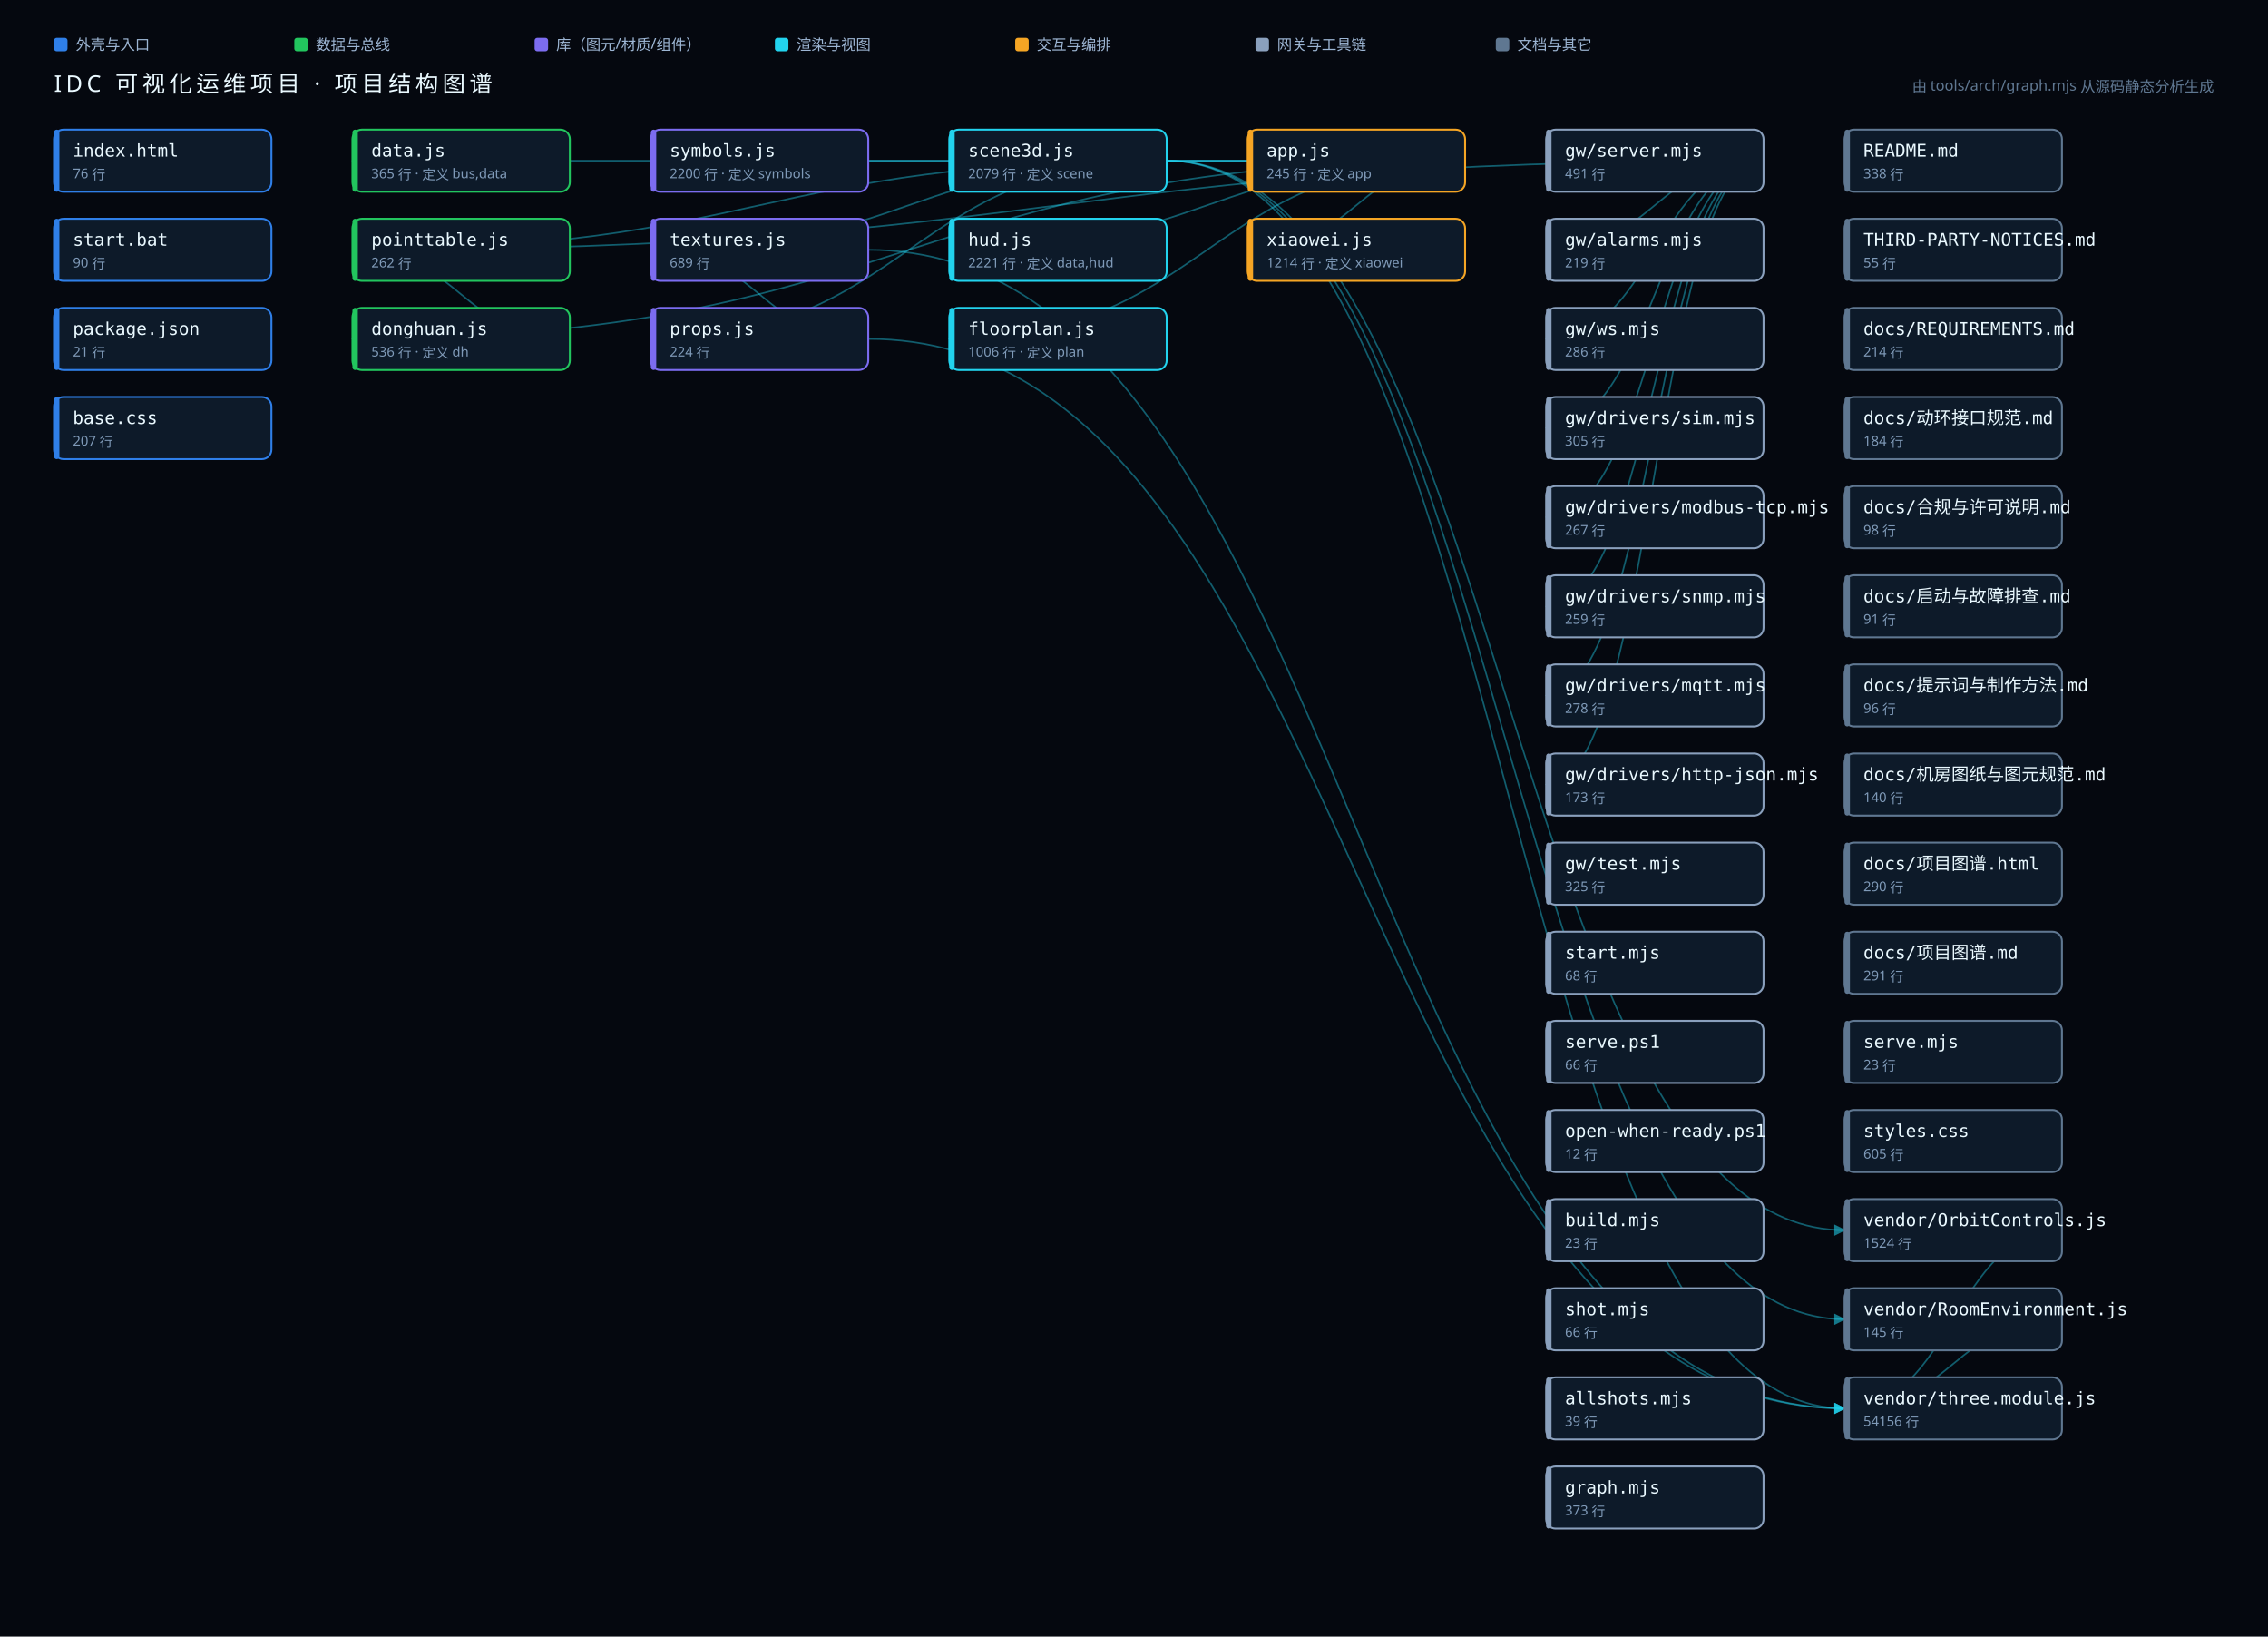
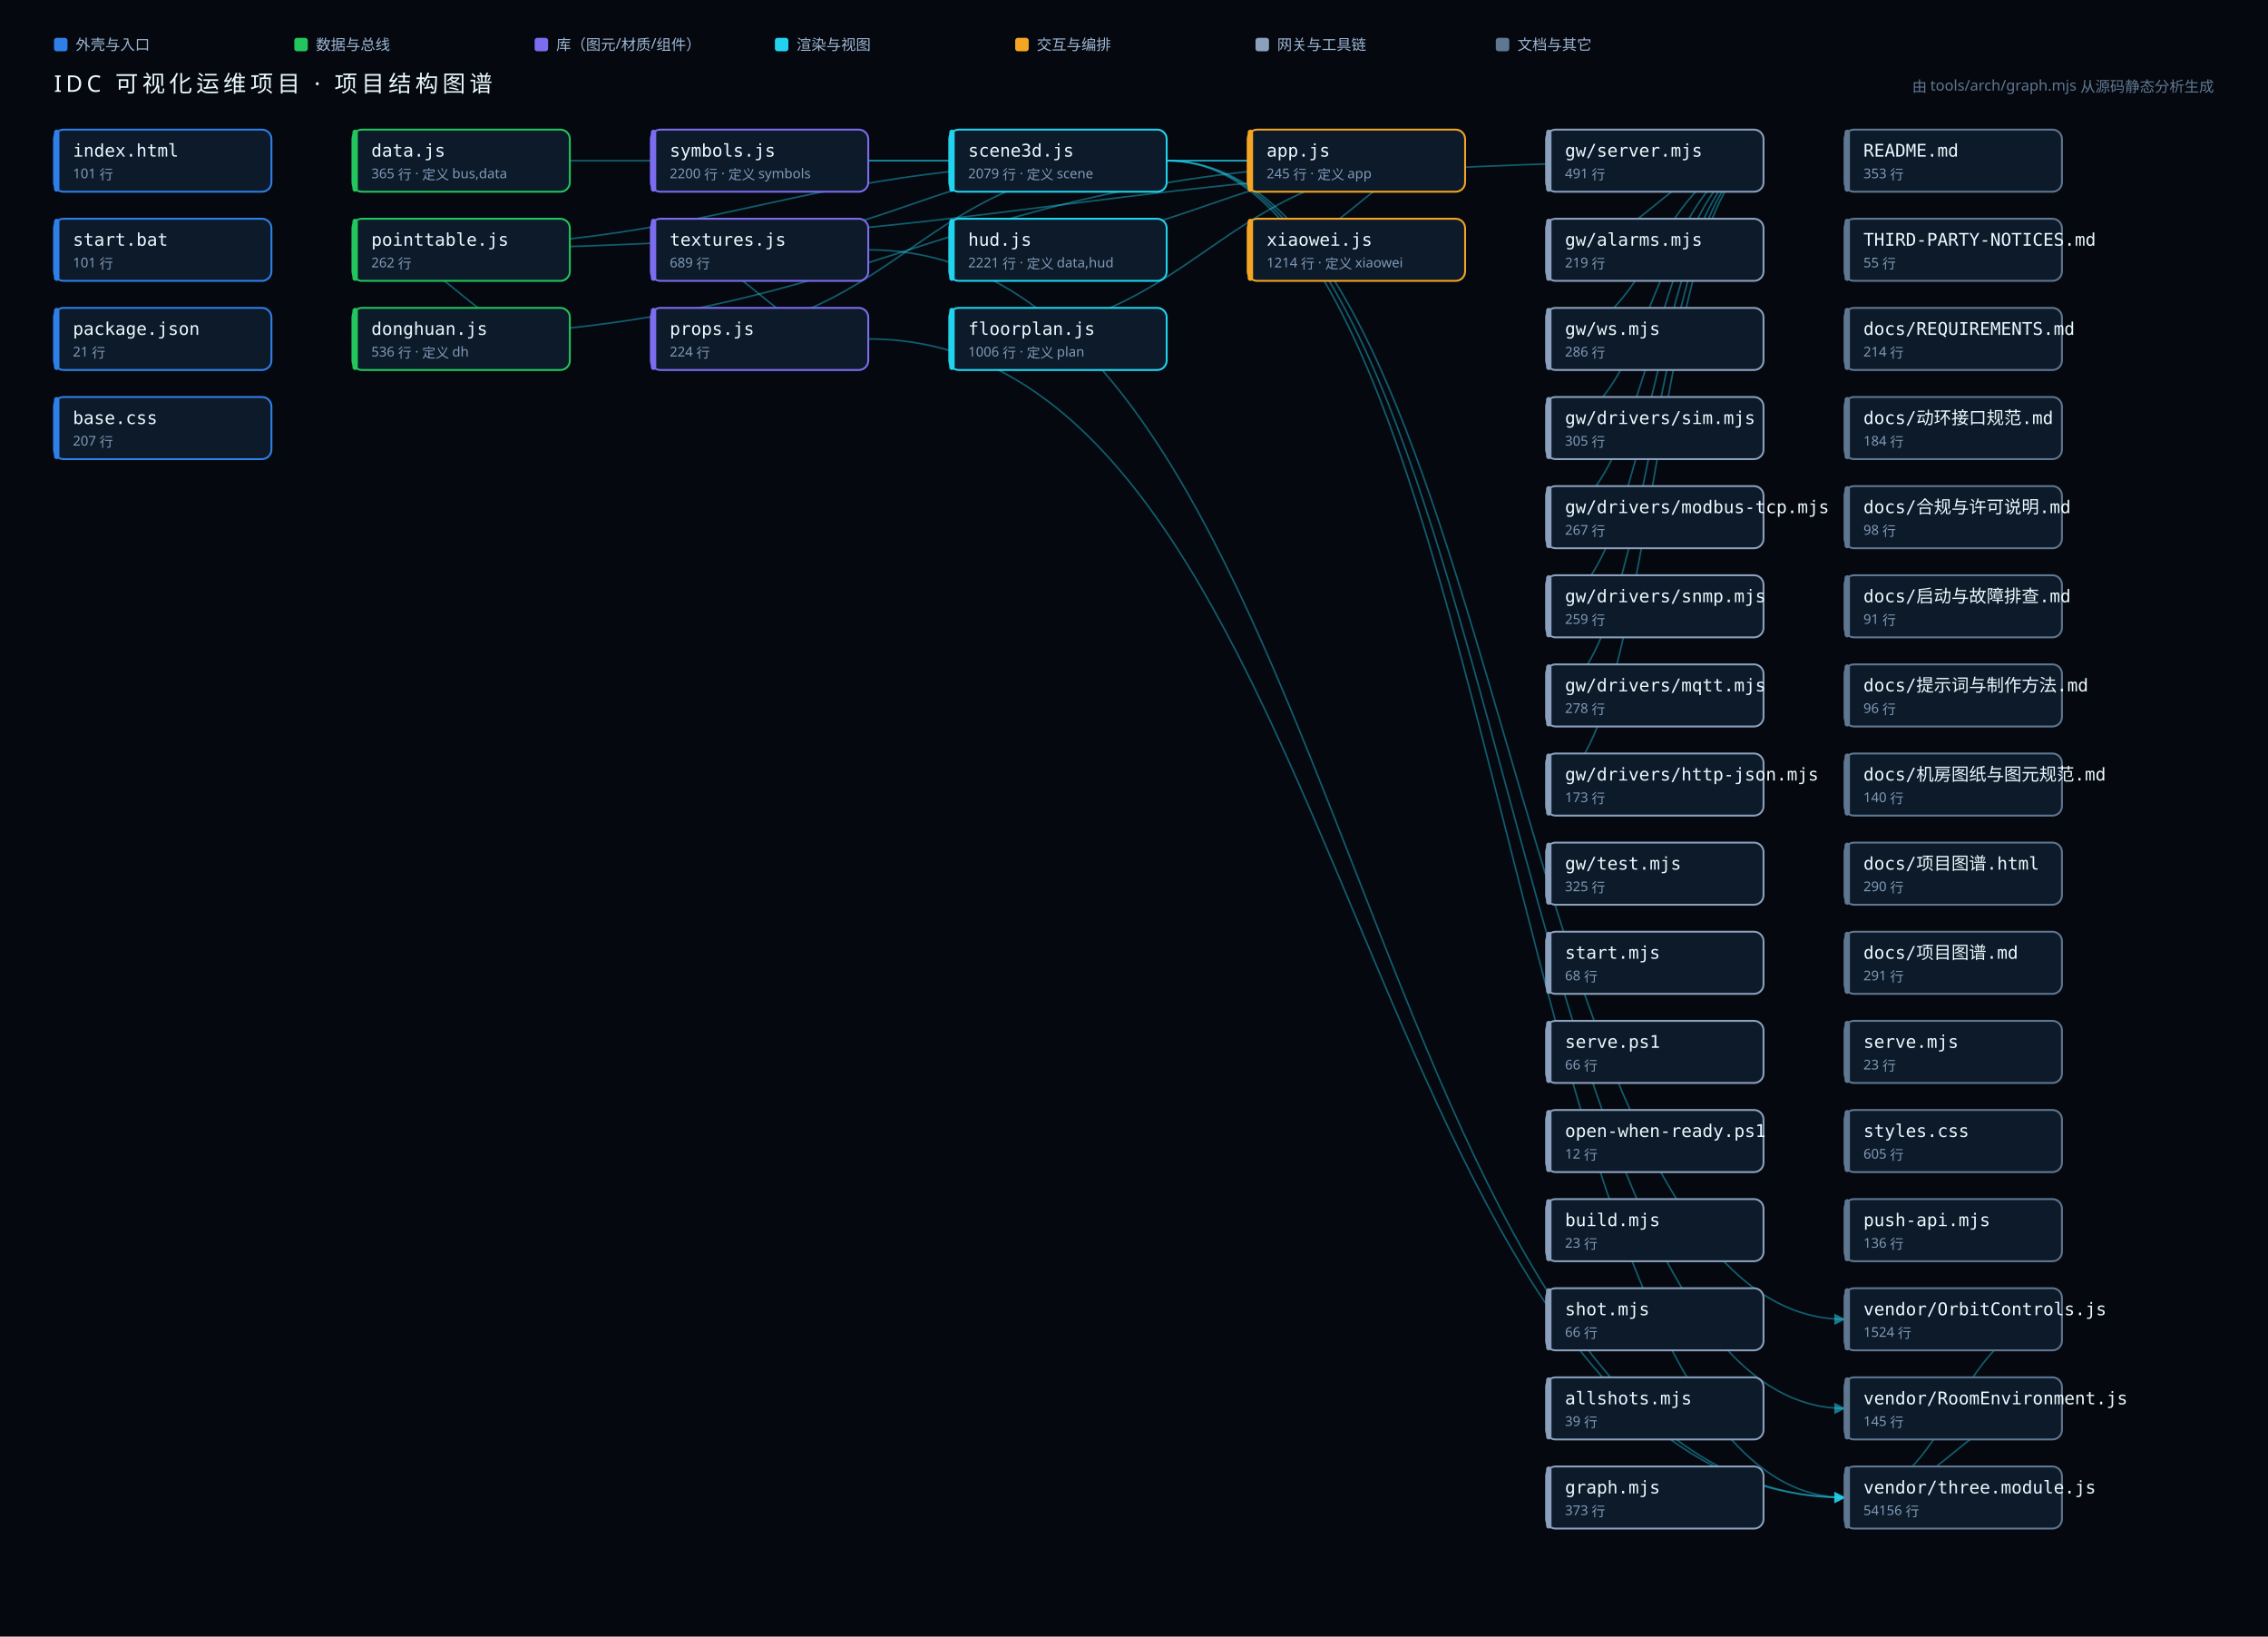
<svg xmlns="http://www.w3.org/2000/svg" width="1680" height="1212" viewBox="0 0 1680 1212" font-family="'Microsoft YaHei',sans-serif">
  <defs>
    <marker id="ar" viewBox="0 0 10 10" refX="9" refY="5" markerWidth="7" markerHeight="7" orient="auto-start-reverse">
      <path d="M0,0 L10,5 L0,10 z" fill="rgba(34,211,238,.55)" />
    </marker>
  </defs>
  <rect width="100%" height="100%" fill="#05080f" />
  <text x="40" y="68" fill="#eaf9ff" font-size="17" letter-spacing="3">IDC 可视化运维项目 · 项目结构图谱</text>
  <text x="1640" y="68" fill="#5f7791" font-size="11" text-anchor="end">由 tools/arch/graph.mjs 从源码静态分析生成</text>
  <g>
    <rect x="40" y="28" width="10" height="10" rx="2" fill="#2f7fe8" />
    <text x="56" y="37" fill="#9db6d4" font-size="11">外壳与入口</text>
  </g>
  <g>
    <rect x="218" y="28" width="10" height="10" rx="2" fill="#22c55e" />
    <text x="234" y="37" fill="#9db6d4" font-size="11">数据与总线</text>
  </g>
  <g>
    <rect x="396" y="28" width="10" height="10" rx="2" fill="#7c6cf0" />
    <text x="412" y="37" fill="#9db6d4" font-size="11">库（图元/材质/组件）</text>
  </g>
  <g>
    <rect x="574" y="28" width="10" height="10" rx="2" fill="#22d3ee" />
    <text x="590" y="37" fill="#9db6d4" font-size="11">渲染与视图</text>
  </g>
  <g>
    <rect x="752" y="28" width="10" height="10" rx="2" fill="#f5a524" />
    <text x="768" y="37" fill="#9db6d4" font-size="11">交互与编排</text>
  </g>
  <g>
    <rect x="930" y="28" width="10" height="10" rx="2" fill="#8aa0bd" />
    <text x="946" y="37" fill="#9db6d4" font-size="11">网关与工具链</text>
  </g>
  <g>
    <rect x="1108" y="28" width="10" height="10" rx="2" fill="#5f7791" />
    <text x="1124" y="37" fill="#9db6d4" font-size="11">文档与其它</text>
  </g>
  <g class="edges">
    <path class="edge import" data-from="src/app.js" data-to="src/data.js" d="M1085.263,119 C673.158,119 673.158,119 261.053,119" fill="none" stroke="rgba(34,211,238,.42)" stroke-width="1.2" marker-end="url(#ar)" />
    <path class="edge import" data-from="src/app.js" data-to="src/scene3d.js" d="M1085.263,119 C894.211,119 894.211,119 703.158,119" fill="none" stroke="rgba(34,211,238,.42)" stroke-width="1.2" marker-end="url(#ar)" />
    <path class="edge import" data-from="src/app.js" data-to="src/hud.js" d="M1085.263,119 C894.211,119 894.211,185 703.158,185" fill="none" stroke="rgba(34,211,238,.42)" stroke-width="1.2" marker-end="url(#ar)" />
    <path class="edge import" data-from="src/app.js" data-to="src/xiaowei.js" d="M1085.263,119 C1004.737,119 1004.737,185 924.211,185" fill="none" stroke="rgba(34,211,238,.42)" stroke-width="1.2" marker-end="url(#ar)" />
    <path class="edge import" data-from="src/app.js" data-to="src/donghuan.js" d="M1085.263,119 C673.158,119 673.158,251 261.053,251" fill="none" stroke="rgba(34,211,238,.42)" stroke-width="1.2" marker-end="url(#ar)" />
    <path class="edge import" data-from="src/app.js" data-to="src/symbols.js" d="M1085.263,119 C783.684,119 783.684,119 482.105,119" fill="none" stroke="rgba(34,211,238,.42)" stroke-width="1.2" marker-end="url(#ar)" />
    <path class="edge import" data-from="src/app.js" data-to="src/floorplan.js" d="M1085.263,119 C894.211,119 894.211,251 703.158,251" fill="none" stroke="rgba(34,211,238,.42)" stroke-width="1.2" marker-end="url(#ar)" />
    <path class="edge import" data-from="src/donghuan.js" data-to="src/pointtable.js" d="M422.105,251 C341.579,251 341.579,185 261.053,185" fill="none" stroke="rgba(34,211,238,.42)" stroke-width="1.2" marker-end="url(#ar)" />
-     <path class="edge import" data-from="src/props.js" data-to="vendor/three.module.js" d="M643.158,251 C1004.737,251 1004.737,1043 1366.316,1043" fill="none" stroke="rgba(34,211,238,.42)" stroke-width="1.2" marker-end="url(#ar)" />
+     <path class="edge import" data-from="src/props.js" data-to="vendor/three.module.js" d="M643.158,251 C1004.737,251 1004.737,1109 1366.316,1109" fill="none" stroke="rgba(34,211,238,.42)" stroke-width="1.2" marker-end="url(#ar)" />
    <path class="edge import" data-from="src/props.js" data-to="src/textures.js" d="M643.158,251 C562.632,251 562.632,185 482.105,185" fill="none" stroke="rgba(34,211,238,.42)" stroke-width="1.2" marker-end="url(#ar)" />
-     <path class="edge import" data-from="src/scene3d.js" data-to="vendor/three.module.js" d="M864.211,119 C1115.263,119 1115.263,1043 1366.316,1043" fill="none" stroke="rgba(34,211,238,.42)" stroke-width="1.2" marker-end="url(#ar)" />
-     <path class="edge import" data-from="src/scene3d.js" data-to="vendor/OrbitControls.js" d="M864.211,119 C1115.263,119 1115.263,911 1366.316,911" fill="none" stroke="rgba(34,211,238,.42)" stroke-width="1.2" marker-end="url(#ar)" />
-     <path class="edge import" data-from="src/scene3d.js" data-to="vendor/RoomEnvironment.js" d="M864.211,119 C1115.263,119 1115.263,977 1366.316,977" fill="none" stroke="rgba(34,211,238,.42)" stroke-width="1.2" marker-end="url(#ar)" />
+     <path class="edge import" data-from="src/scene3d.js" data-to="vendor/three.module.js" d="M864.211,119 C1115.263,119 1115.263,1109 1366.316,1109" fill="none" stroke="rgba(34,211,238,.42)" stroke-width="1.2" marker-end="url(#ar)" />
+     <path class="edge import" data-from="src/scene3d.js" data-to="vendor/OrbitControls.js" d="M864.211,119 C1115.263,119 1115.263,977 1366.316,977" fill="none" stroke="rgba(34,211,238,.42)" stroke-width="1.2" marker-end="url(#ar)" />
+     <path class="edge import" data-from="src/scene3d.js" data-to="vendor/RoomEnvironment.js" d="M864.211,119 C1115.263,119 1115.263,1043 1366.316,1043" fill="none" stroke="rgba(34,211,238,.42)" stroke-width="1.2" marker-end="url(#ar)" />
    <path class="edge import" data-from="src/scene3d.js" data-to="src/textures.js" d="M864.211,119 C673.158,119 673.158,185 482.105,185" fill="none" stroke="rgba(34,211,238,.42)" stroke-width="1.2" marker-end="url(#ar)" />
    <path class="edge import" data-from="src/scene3d.js" data-to="src/props.js" d="M864.211,119 C673.158,119 673.158,251 482.105,251" fill="none" stroke="rgba(34,211,238,.42)" stroke-width="1.2" marker-end="url(#ar)" />
    <path class="edge import" data-from="src/scene3d.js" data-to="src/pointtable.js" d="M864.211,119 C562.632,119 562.632,185 261.053,185" fill="none" stroke="rgba(34,211,238,.42)" stroke-width="1.2" marker-end="url(#ar)" />
-     <path class="edge import" data-from="src/textures.js" data-to="vendor/three.module.js" d="M643.158,185 C1004.737,185 1004.737,1043 1366.316,1043" fill="none" stroke="rgba(34,211,238,.42)" stroke-width="1.2" marker-end="url(#ar)" />
+     <path class="edge import" data-from="src/textures.js" data-to="vendor/three.module.js" d="M643.158,185 C1004.737,185 1004.737,1109 1366.316,1109" fill="none" stroke="rgba(34,211,238,.42)" stroke-width="1.2" marker-end="url(#ar)" />
    <path class="edge import" data-from="tools/gateway/server.mjs" data-to="src/pointtable.js" d="M1306.316,119 C783.684,119 783.684,185 261.053,185" fill="none" stroke="rgba(34,211,238,.42)" stroke-width="1.2" marker-end="url(#ar)" />
    <path class="edge import" data-from="tools/gateway/server.mjs" data-to="tools/gateway/ws.mjs" d="M1306.316,119 C1225.789,119 1225.789,251 1145.263,251" fill="none" stroke="rgba(34,211,238,.42)" stroke-width="1.2" marker-end="url(#ar)" />
    <path class="edge import" data-from="tools/gateway/server.mjs" data-to="tools/gateway/alarms.mjs" d="M1306.316,119 C1225.789,119 1225.789,185 1145.263,185" fill="none" stroke="rgba(34,211,238,.42)" stroke-width="1.2" marker-end="url(#ar)" />
    <path class="edge import" data-from="tools/gateway/server.mjs" data-to="tools/gateway/drivers/sim.mjs" d="M1306.316,119 C1225.789,119 1225.789,317 1145.263,317" fill="none" stroke="rgba(34,211,238,.42)" stroke-width="1.2" marker-end="url(#ar)" />
    <path class="edge import" data-from="tools/gateway/server.mjs" data-to="tools/gateway/drivers/modbus-tcp.mjs" d="M1306.316,119 C1225.789,119 1225.789,383 1145.263,383" fill="none" stroke="rgba(34,211,238,.42)" stroke-width="1.2" marker-end="url(#ar)" />
    <path class="edge import" data-from="tools/gateway/server.mjs" data-to="tools/gateway/drivers/snmp.mjs" d="M1306.316,119 C1225.789,119 1225.789,449 1145.263,449" fill="none" stroke="rgba(34,211,238,.42)" stroke-width="1.2" marker-end="url(#ar)" />
    <path class="edge import" data-from="tools/gateway/server.mjs" data-to="tools/gateway/drivers/mqtt.mjs" d="M1306.316,119 C1225.789,119 1225.789,515 1145.263,515" fill="none" stroke="rgba(34,211,238,.42)" stroke-width="1.2" marker-end="url(#ar)" />
    <path class="edge import" data-from="tools/gateway/server.mjs" data-to="tools/gateway/drivers/http-json.mjs" d="M1306.316,119 C1225.789,119 1225.789,581 1145.263,581" fill="none" stroke="rgba(34,211,238,.42)" stroke-width="1.2" marker-end="url(#ar)" />
-     <path class="edge import" data-from="vendor/OrbitControls.js" data-to="vendor/three.module.js" d="M1527.368,911 C1446.842,911 1446.842,1043 1366.316,1043" fill="none" stroke="rgba(34,211,238,.42)" stroke-width="1.2" marker-end="url(#ar)" />
-     <path class="edge import" data-from="vendor/RoomEnvironment.js" data-to="vendor/three.module.js" d="M1527.368,977 C1446.842,977 1446.842,1043 1366.316,1043" fill="none" stroke="rgba(34,211,238,.42)" stroke-width="1.2" marker-end="url(#ar)" />
+     <path class="edge import" data-from="vendor/OrbitControls.js" data-to="vendor/three.module.js" d="M1527.368,977 C1446.842,977 1446.842,1109 1366.316,1109" fill="none" stroke="rgba(34,211,238,.42)" stroke-width="1.2" marker-end="url(#ar)" />
+     <path class="edge import" data-from="vendor/RoomEnvironment.js" data-to="vendor/three.module.js" d="M1527.368,1043 C1446.842,1043 1446.842,1109 1366.316,1109" fill="none" stroke="rgba(34,211,238,.42)" stroke-width="1.2" marker-end="url(#ar)" />
  </g>
  <g class="nodes">
    <g class="node" data-id="index.html">
      <rect x="40" y="96" width="161.053" height="46" rx="7" fill="#0d1a29" stroke="#2f7fe8" stroke-width="1.4" />
      <rect x="40" y="96" width="4" height="46" rx="2" fill="#2f7fe8" />
      <text x="54" y="116" fill="#eaf9ff" font-size="13" font-family="Consolas,monospace">index.html</text>
-       <text x="54" y="132" fill="#7f9ab8" font-size="10">76 行</text>
+       <text x="54" y="132" fill="#7f9ab8" font-size="10">101 行</text>
    </g>
    <g class="node" data-id="start.bat">
      <rect x="40" y="162" width="161.053" height="46" rx="7" fill="#0d1a29" stroke="#2f7fe8" stroke-width="1.4" />
      <rect x="40" y="162" width="4" height="46" rx="2" fill="#2f7fe8" />
      <text x="54" y="182" fill="#eaf9ff" font-size="13" font-family="Consolas,monospace">start.bat</text>
-       <text x="54" y="198" fill="#7f9ab8" font-size="10">90 行</text>
+       <text x="54" y="198" fill="#7f9ab8" font-size="10">101 行</text>
    </g>
    <g class="node" data-id="package.json">
      <rect x="40" y="228" width="161.053" height="46" rx="7" fill="#0d1a29" stroke="#2f7fe8" stroke-width="1.4" />
      <rect x="40" y="228" width="4" height="46" rx="2" fill="#2f7fe8" />
      <text x="54" y="248" fill="#eaf9ff" font-size="13" font-family="Consolas,monospace">package.json</text>
      <text x="54" y="264" fill="#7f9ab8" font-size="10">21 行</text>
    </g>
    <g class="node" data-id="src/base.css">
      <rect x="40" y="294" width="161.053" height="46" rx="7" fill="#0d1a29" stroke="#2f7fe8" stroke-width="1.4" />
      <rect x="40" y="294" width="4" height="46" rx="2" fill="#2f7fe8" />
      <text x="54" y="314" fill="#eaf9ff" font-size="13" font-family="Consolas,monospace">base.css</text>
      <text x="54" y="330" fill="#7f9ab8" font-size="10">207 行</text>
    </g>
    <g class="node" data-id="src/data.js">
      <rect x="261.053" y="96" width="161.053" height="46" rx="7" fill="#0d1a29" stroke="#22c55e" stroke-width="1.4" />
      <rect x="261.053" y="96" width="4" height="46" rx="2" fill="#22c55e" />
      <text x="275.053" y="116" fill="#eaf9ff" font-size="13" font-family="Consolas,monospace">data.js</text>
      <text x="275.053" y="132" fill="#7f9ab8" font-size="10">365 行 · 定义 bus,data</text>
    </g>
    <g class="node" data-id="src/pointtable.js">
      <rect x="261.053" y="162" width="161.053" height="46" rx="7" fill="#0d1a29" stroke="#22c55e" stroke-width="1.4" />
      <rect x="261.053" y="162" width="4" height="46" rx="2" fill="#22c55e" />
      <text x="275.053" y="182" fill="#eaf9ff" font-size="13" font-family="Consolas,monospace">pointtable.js</text>
      <text x="275.053" y="198" fill="#7f9ab8" font-size="10">262 行</text>
    </g>
    <g class="node" data-id="src/donghuan.js">
      <rect x="261.053" y="228" width="161.053" height="46" rx="7" fill="#0d1a29" stroke="#22c55e" stroke-width="1.4" />
      <rect x="261.053" y="228" width="4" height="46" rx="2" fill="#22c55e" />
      <text x="275.053" y="248" fill="#eaf9ff" font-size="13" font-family="Consolas,monospace">donghuan.js</text>
      <text x="275.053" y="264" fill="#7f9ab8" font-size="10">536 行 · 定义 dh</text>
    </g>
    <g class="node" data-id="src/symbols.js">
      <rect x="482.105" y="96" width="161.053" height="46" rx="7" fill="#0d1a29" stroke="#7c6cf0" stroke-width="1.4" />
      <rect x="482.105" y="96" width="4" height="46" rx="2" fill="#7c6cf0" />
      <text x="496.105" y="116" fill="#eaf9ff" font-size="13" font-family="Consolas,monospace">symbols.js</text>
      <text x="496.105" y="132" fill="#7f9ab8" font-size="10">2200 行 · 定义 symbols</text>
    </g>
    <g class="node" data-id="src/textures.js">
      <rect x="482.105" y="162" width="161.053" height="46" rx="7" fill="#0d1a29" stroke="#7c6cf0" stroke-width="1.4" />
      <rect x="482.105" y="162" width="4" height="46" rx="2" fill="#7c6cf0" />
      <text x="496.105" y="182" fill="#eaf9ff" font-size="13" font-family="Consolas,monospace">textures.js</text>
      <text x="496.105" y="198" fill="#7f9ab8" font-size="10">689 行</text>
    </g>
    <g class="node" data-id="src/props.js">
      <rect x="482.105" y="228" width="161.053" height="46" rx="7" fill="#0d1a29" stroke="#7c6cf0" stroke-width="1.4" />
      <rect x="482.105" y="228" width="4" height="46" rx="2" fill="#7c6cf0" />
      <text x="496.105" y="248" fill="#eaf9ff" font-size="13" font-family="Consolas,monospace">props.js</text>
      <text x="496.105" y="264" fill="#7f9ab8" font-size="10">224 行</text>
    </g>
    <g class="node" data-id="src/scene3d.js">
      <rect x="703.158" y="96" width="161.053" height="46" rx="7" fill="#0d1a29" stroke="#22d3ee" stroke-width="1.4" />
      <rect x="703.158" y="96" width="4" height="46" rx="2" fill="#22d3ee" />
      <text x="717.158" y="116" fill="#eaf9ff" font-size="13" font-family="Consolas,monospace">scene3d.js</text>
      <text x="717.158" y="132" fill="#7f9ab8" font-size="10">2079 行 · 定义 scene</text>
    </g>
    <g class="node" data-id="src/hud.js">
      <rect x="703.158" y="162" width="161.053" height="46" rx="7" fill="#0d1a29" stroke="#22d3ee" stroke-width="1.4" />
      <rect x="703.158" y="162" width="4" height="46" rx="2" fill="#22d3ee" />
      <text x="717.158" y="182" fill="#eaf9ff" font-size="13" font-family="Consolas,monospace">hud.js</text>
      <text x="717.158" y="198" fill="#7f9ab8" font-size="10">2221 行 · 定义 data,hud</text>
    </g>
    <g class="node" data-id="src/floorplan.js">
      <rect x="703.158" y="228" width="161.053" height="46" rx="7" fill="#0d1a29" stroke="#22d3ee" stroke-width="1.4" />
      <rect x="703.158" y="228" width="4" height="46" rx="2" fill="#22d3ee" />
      <text x="717.158" y="248" fill="#eaf9ff" font-size="13" font-family="Consolas,monospace">floorplan.js</text>
      <text x="717.158" y="264" fill="#7f9ab8" font-size="10">1006 行 · 定义 plan</text>
    </g>
    <g class="node" data-id="src/app.js">
      <rect x="924.211" y="96" width="161.053" height="46" rx="7" fill="#0d1a29" stroke="#f5a524" stroke-width="1.4" />
      <rect x="924.211" y="96" width="4" height="46" rx="2" fill="#f5a524" />
      <text x="938.211" y="116" fill="#eaf9ff" font-size="13" font-family="Consolas,monospace">app.js</text>
      <text x="938.211" y="132" fill="#7f9ab8" font-size="10">245 行 · 定义 app</text>
    </g>
    <g class="node" data-id="src/xiaowei.js">
      <rect x="924.211" y="162" width="161.053" height="46" rx="7" fill="#0d1a29" stroke="#f5a524" stroke-width="1.4" />
      <rect x="924.211" y="162" width="4" height="46" rx="2" fill="#f5a524" />
      <text x="938.211" y="182" fill="#eaf9ff" font-size="13" font-family="Consolas,monospace">xiaowei.js</text>
      <text x="938.211" y="198" fill="#7f9ab8" font-size="10">1214 行 · 定义 xiaowei</text>
    </g>
    <g class="node" data-id="tools/gateway/server.mjs">
      <rect x="1145.263" y="96" width="161.053" height="46" rx="7" fill="#0d1a29" stroke="#8aa0bd" stroke-width="1.4" />
      <rect x="1145.263" y="96" width="4" height="46" rx="2" fill="#8aa0bd" />
      <text x="1159.263" y="116" fill="#eaf9ff" font-size="13" font-family="Consolas,monospace">gw/server.mjs</text>
      <text x="1159.263" y="132" fill="#7f9ab8" font-size="10">491 行</text>
    </g>
    <g class="node" data-id="tools/gateway/alarms.mjs">
      <rect x="1145.263" y="162" width="161.053" height="46" rx="7" fill="#0d1a29" stroke="#8aa0bd" stroke-width="1.4" />
      <rect x="1145.263" y="162" width="4" height="46" rx="2" fill="#8aa0bd" />
      <text x="1159.263" y="182" fill="#eaf9ff" font-size="13" font-family="Consolas,monospace">gw/alarms.mjs</text>
      <text x="1159.263" y="198" fill="#7f9ab8" font-size="10">219 行</text>
    </g>
    <g class="node" data-id="tools/gateway/ws.mjs">
      <rect x="1145.263" y="228" width="161.053" height="46" rx="7" fill="#0d1a29" stroke="#8aa0bd" stroke-width="1.4" />
      <rect x="1145.263" y="228" width="4" height="46" rx="2" fill="#8aa0bd" />
      <text x="1159.263" y="248" fill="#eaf9ff" font-size="13" font-family="Consolas,monospace">gw/ws.mjs</text>
      <text x="1159.263" y="264" fill="#7f9ab8" font-size="10">286 行</text>
    </g>
    <g class="node" data-id="tools/gateway/drivers/sim.mjs">
      <rect x="1145.263" y="294" width="161.053" height="46" rx="7" fill="#0d1a29" stroke="#8aa0bd" stroke-width="1.4" />
      <rect x="1145.263" y="294" width="4" height="46" rx="2" fill="#8aa0bd" />
      <text x="1159.263" y="314" fill="#eaf9ff" font-size="13" font-family="Consolas,monospace">gw/drivers/sim.mjs</text>
      <text x="1159.263" y="330" fill="#7f9ab8" font-size="10">305 行</text>
    </g>
    <g class="node" data-id="tools/gateway/drivers/modbus-tcp.mjs">
      <rect x="1145.263" y="360" width="161.053" height="46" rx="7" fill="#0d1a29" stroke="#8aa0bd" stroke-width="1.4" />
      <rect x="1145.263" y="360" width="4" height="46" rx="2" fill="#8aa0bd" />
      <text x="1159.263" y="380" fill="#eaf9ff" font-size="13" font-family="Consolas,monospace">gw/drivers/modbus-tcp.mjs</text>
      <text x="1159.263" y="396" fill="#7f9ab8" font-size="10">267 行</text>
    </g>
    <g class="node" data-id="tools/gateway/drivers/snmp.mjs">
      <rect x="1145.263" y="426" width="161.053" height="46" rx="7" fill="#0d1a29" stroke="#8aa0bd" stroke-width="1.4" />
      <rect x="1145.263" y="426" width="4" height="46" rx="2" fill="#8aa0bd" />
      <text x="1159.263" y="446" fill="#eaf9ff" font-size="13" font-family="Consolas,monospace">gw/drivers/snmp.mjs</text>
      <text x="1159.263" y="462" fill="#7f9ab8" font-size="10">259 行</text>
    </g>
    <g class="node" data-id="tools/gateway/drivers/mqtt.mjs">
      <rect x="1145.263" y="492" width="161.053" height="46" rx="7" fill="#0d1a29" stroke="#8aa0bd" stroke-width="1.4" />
      <rect x="1145.263" y="492" width="4" height="46" rx="2" fill="#8aa0bd" />
      <text x="1159.263" y="512" fill="#eaf9ff" font-size="13" font-family="Consolas,monospace">gw/drivers/mqtt.mjs</text>
      <text x="1159.263" y="528" fill="#7f9ab8" font-size="10">278 行</text>
    </g>
    <g class="node" data-id="tools/gateway/drivers/http-json.mjs">
      <rect x="1145.263" y="558" width="161.053" height="46" rx="7" fill="#0d1a29" stroke="#8aa0bd" stroke-width="1.4" />
      <rect x="1145.263" y="558" width="4" height="46" rx="2" fill="#8aa0bd" />
      <text x="1159.263" y="578" fill="#eaf9ff" font-size="13" font-family="Consolas,monospace">gw/drivers/http-json.mjs</text>
      <text x="1159.263" y="594" fill="#7f9ab8" font-size="10">173 行</text>
    </g>
    <g class="node" data-id="tools/gateway/test.mjs">
      <rect x="1145.263" y="624" width="161.053" height="46" rx="7" fill="#0d1a29" stroke="#8aa0bd" stroke-width="1.4" />
      <rect x="1145.263" y="624" width="4" height="46" rx="2" fill="#8aa0bd" />
      <text x="1159.263" y="644" fill="#eaf9ff" font-size="13" font-family="Consolas,monospace">gw/test.mjs</text>
      <text x="1159.263" y="660" fill="#7f9ab8" font-size="10">325 行</text>
    </g>
    <g class="node" data-id="scripts/start.mjs">
      <rect x="1145.263" y="690" width="161.053" height="46" rx="7" fill="#0d1a29" stroke="#8aa0bd" stroke-width="1.4" />
      <rect x="1145.263" y="690" width="4" height="46" rx="2" fill="#8aa0bd" />
      <text x="1159.263" y="710" fill="#eaf9ff" font-size="13" font-family="Consolas,monospace">start.mjs</text>
      <text x="1159.263" y="726" fill="#7f9ab8" font-size="10">68 行</text>
    </g>
    <g class="node" data-id="scripts/serve.ps1">
      <rect x="1145.263" y="756" width="161.053" height="46" rx="7" fill="#0d1a29" stroke="#8aa0bd" stroke-width="1.4" />
      <rect x="1145.263" y="756" width="4" height="46" rx="2" fill="#8aa0bd" />
      <text x="1159.263" y="776" fill="#eaf9ff" font-size="13" font-family="Consolas,monospace">serve.ps1</text>
      <text x="1159.263" y="792" fill="#7f9ab8" font-size="10">66 行</text>
    </g>
    <g class="node" data-id="scripts/open-when-ready.ps1">
      <rect x="1145.263" y="822" width="161.053" height="46" rx="7" fill="#0d1a29" stroke="#8aa0bd" stroke-width="1.4" />
      <rect x="1145.263" y="822" width="4" height="46" rx="2" fill="#8aa0bd" />
      <text x="1159.263" y="842" fill="#eaf9ff" font-size="13" font-family="Consolas,monospace">open-when-ready.ps1</text>
      <text x="1159.263" y="858" fill="#7f9ab8" font-size="10">12 行</text>
    </g>
    <g class="node" data-id="scripts/build.mjs">
      <rect x="1145.263" y="888" width="161.053" height="46" rx="7" fill="#0d1a29" stroke="#8aa0bd" stroke-width="1.4" />
      <rect x="1145.263" y="888" width="4" height="46" rx="2" fill="#8aa0bd" />
      <text x="1159.263" y="908" fill="#eaf9ff" font-size="13" font-family="Consolas,monospace">build.mjs</text>
      <text x="1159.263" y="924" fill="#7f9ab8" font-size="10">23 行</text>
    </g>
    <g class="node" data-id="scripts/shot.mjs">
      <rect x="1145.263" y="954" width="161.053" height="46" rx="7" fill="#0d1a29" stroke="#8aa0bd" stroke-width="1.4" />
      <rect x="1145.263" y="954" width="4" height="46" rx="2" fill="#8aa0bd" />
      <text x="1159.263" y="974" fill="#eaf9ff" font-size="13" font-family="Consolas,monospace">shot.mjs</text>
      <text x="1159.263" y="990" fill="#7f9ab8" font-size="10">66 行</text>
    </g>
    <g class="node" data-id="scripts/allshots.mjs">
      <rect x="1145.263" y="1020" width="161.053" height="46" rx="7" fill="#0d1a29" stroke="#8aa0bd" stroke-width="1.4" />
      <rect x="1145.263" y="1020" width="4" height="46" rx="2" fill="#8aa0bd" />
      <text x="1159.263" y="1040" fill="#eaf9ff" font-size="13" font-family="Consolas,monospace">allshots.mjs</text>
      <text x="1159.263" y="1056" fill="#7f9ab8" font-size="10">39 行</text>
    </g>
    <g class="node" data-id="tools/arch/graph.mjs">
      <rect x="1145.263" y="1086" width="161.053" height="46" rx="7" fill="#0d1a29" stroke="#8aa0bd" stroke-width="1.4" />
      <rect x="1145.263" y="1086" width="4" height="46" rx="2" fill="#8aa0bd" />
      <text x="1159.263" y="1106" fill="#eaf9ff" font-size="13" font-family="Consolas,monospace">graph.mjs</text>
      <text x="1159.263" y="1122" fill="#7f9ab8" font-size="10">373 行</text>
    </g>
    <g class="node" data-id="README.md">
      <rect x="1366.316" y="96" width="161.053" height="46" rx="7" fill="#0d1a29" stroke="#5f7791" stroke-width="1.4" />
      <rect x="1366.316" y="96" width="4" height="46" rx="2" fill="#5f7791" />
      <text x="1380.316" y="116" fill="#eaf9ff" font-size="13" font-family="Consolas,monospace">README.md</text>
-       <text x="1380.316" y="132" fill="#7f9ab8" font-size="10">338 行</text>
+       <text x="1380.316" y="132" fill="#7f9ab8" font-size="10">353 行</text>
    </g>
    <g class="node" data-id="THIRD-PARTY-NOTICES.md">
      <rect x="1366.316" y="162" width="161.053" height="46" rx="7" fill="#0d1a29" stroke="#5f7791" stroke-width="1.4" />
      <rect x="1366.316" y="162" width="4" height="46" rx="2" fill="#5f7791" />
      <text x="1380.316" y="182" fill="#eaf9ff" font-size="13" font-family="Consolas,monospace">THIRD-PARTY-NOTICES.md</text>
      <text x="1380.316" y="198" fill="#7f9ab8" font-size="10">55 行</text>
    </g>
    <g class="node" data-id="docs/REQUIREMENTS.md">
      <rect x="1366.316" y="228" width="161.053" height="46" rx="7" fill="#0d1a29" stroke="#5f7791" stroke-width="1.4" />
      <rect x="1366.316" y="228" width="4" height="46" rx="2" fill="#5f7791" />
      <text x="1380.316" y="248" fill="#eaf9ff" font-size="13" font-family="Consolas,monospace">docs/REQUIREMENTS.md</text>
      <text x="1380.316" y="264" fill="#7f9ab8" font-size="10">214 行</text>
    </g>
    <g class="node" data-id="docs/动环接口规范.md">
      <rect x="1366.316" y="294" width="161.053" height="46" rx="7" fill="#0d1a29" stroke="#5f7791" stroke-width="1.4" />
      <rect x="1366.316" y="294" width="4" height="46" rx="2" fill="#5f7791" />
      <text x="1380.316" y="314" fill="#eaf9ff" font-size="13" font-family="Consolas,monospace">docs/动环接口规范.md</text>
      <text x="1380.316" y="330" fill="#7f9ab8" font-size="10">184 行</text>
    </g>
    <g class="node" data-id="docs/合规与许可说明.md">
      <rect x="1366.316" y="360" width="161.053" height="46" rx="7" fill="#0d1a29" stroke="#5f7791" stroke-width="1.4" />
      <rect x="1366.316" y="360" width="4" height="46" rx="2" fill="#5f7791" />
      <text x="1380.316" y="380" fill="#eaf9ff" font-size="13" font-family="Consolas,monospace">docs/合规与许可说明.md</text>
      <text x="1380.316" y="396" fill="#7f9ab8" font-size="10">98 行</text>
    </g>
    <g class="node" data-id="docs/启动与故障排查.md">
      <rect x="1366.316" y="426" width="161.053" height="46" rx="7" fill="#0d1a29" stroke="#5f7791" stroke-width="1.4" />
      <rect x="1366.316" y="426" width="4" height="46" rx="2" fill="#5f7791" />
      <text x="1380.316" y="446" fill="#eaf9ff" font-size="13" font-family="Consolas,monospace">docs/启动与故障排查.md</text>
      <text x="1380.316" y="462" fill="#7f9ab8" font-size="10">91 行</text>
    </g>
    <g class="node" data-id="docs/提示词与制作方法.md">
      <rect x="1366.316" y="492" width="161.053" height="46" rx="7" fill="#0d1a29" stroke="#5f7791" stroke-width="1.4" />
      <rect x="1366.316" y="492" width="4" height="46" rx="2" fill="#5f7791" />
      <text x="1380.316" y="512" fill="#eaf9ff" font-size="13" font-family="Consolas,monospace">docs/提示词与制作方法.md</text>
      <text x="1380.316" y="528" fill="#7f9ab8" font-size="10">96 行</text>
    </g>
    <g class="node" data-id="docs/机房图纸与图元规范.md">
      <rect x="1366.316" y="558" width="161.053" height="46" rx="7" fill="#0d1a29" stroke="#5f7791" stroke-width="1.4" />
      <rect x="1366.316" y="558" width="4" height="46" rx="2" fill="#5f7791" />
      <text x="1380.316" y="578" fill="#eaf9ff" font-size="13" font-family="Consolas,monospace">docs/机房图纸与图元规范.md</text>
      <text x="1380.316" y="594" fill="#7f9ab8" font-size="10">140 行</text>
    </g>
    <g class="node" data-id="docs/项目图谱.html">
      <rect x="1366.316" y="624" width="161.053" height="46" rx="7" fill="#0d1a29" stroke="#5f7791" stroke-width="1.4" />
      <rect x="1366.316" y="624" width="4" height="46" rx="2" fill="#5f7791" />
      <text x="1380.316" y="644" fill="#eaf9ff" font-size="13" font-family="Consolas,monospace">docs/项目图谱.html</text>
      <text x="1380.316" y="660" fill="#7f9ab8" font-size="10">290 行</text>
    </g>
    <g class="node" data-id="docs/项目图谱.md">
      <rect x="1366.316" y="690" width="161.053" height="46" rx="7" fill="#0d1a29" stroke="#5f7791" stroke-width="1.4" />
      <rect x="1366.316" y="690" width="4" height="46" rx="2" fill="#5f7791" />
      <text x="1380.316" y="710" fill="#eaf9ff" font-size="13" font-family="Consolas,monospace">docs/项目图谱.md</text>
      <text x="1380.316" y="726" fill="#7f9ab8" font-size="10">291 行</text>
    </g>
    <g class="node" data-id="scripts/serve.mjs">
      <rect x="1366.316" y="756" width="161.053" height="46" rx="7" fill="#0d1a29" stroke="#5f7791" stroke-width="1.4" />
      <rect x="1366.316" y="756" width="4" height="46" rx="2" fill="#5f7791" />
      <text x="1380.316" y="776" fill="#eaf9ff" font-size="13" font-family="Consolas,monospace">serve.mjs</text>
      <text x="1380.316" y="792" fill="#7f9ab8" font-size="10">23 行</text>
    </g>
    <g class="node" data-id="src/styles.css">
      <rect x="1366.316" y="822" width="161.053" height="46" rx="7" fill="#0d1a29" stroke="#5f7791" stroke-width="1.4" />
      <rect x="1366.316" y="822" width="4" height="46" rx="2" fill="#5f7791" />
      <text x="1380.316" y="842" fill="#eaf9ff" font-size="13" font-family="Consolas,monospace">styles.css</text>
      <text x="1380.316" y="858" fill="#7f9ab8" font-size="10">605 行</text>
    </g>
-     <g class="node" data-id="vendor/OrbitControls.js">
+     <g class="node" data-id="tools/arch/push-api.mjs">
      <rect x="1366.316" y="888" width="161.053" height="46" rx="7" fill="#0d1a29" stroke="#5f7791" stroke-width="1.4" />
      <rect x="1366.316" y="888" width="4" height="46" rx="2" fill="#5f7791" />
-       <text x="1380.316" y="908" fill="#eaf9ff" font-size="13" font-family="Consolas,monospace">vendor/OrbitControls.js</text>
-       <text x="1380.316" y="924" fill="#7f9ab8" font-size="10">1524 行</text>
-     </g>
-     <g class="node" data-id="vendor/RoomEnvironment.js">
+       <text x="1380.316" y="908" fill="#eaf9ff" font-size="13" font-family="Consolas,monospace">push-api.mjs</text>
+       <text x="1380.316" y="924" fill="#7f9ab8" font-size="10">136 行</text>
+     </g>
+     <g class="node" data-id="vendor/OrbitControls.js">
      <rect x="1366.316" y="954" width="161.053" height="46" rx="7" fill="#0d1a29" stroke="#5f7791" stroke-width="1.4" />
      <rect x="1366.316" y="954" width="4" height="46" rx="2" fill="#5f7791" />
-       <text x="1380.316" y="974" fill="#eaf9ff" font-size="13" font-family="Consolas,monospace">vendor/RoomEnvironment.js</text>
-       <text x="1380.316" y="990" fill="#7f9ab8" font-size="10">145 行</text>
-     </g>
-     <g class="node" data-id="vendor/three.module.js">
+       <text x="1380.316" y="974" fill="#eaf9ff" font-size="13" font-family="Consolas,monospace">vendor/OrbitControls.js</text>
+       <text x="1380.316" y="990" fill="#7f9ab8" font-size="10">1524 行</text>
+     </g>
+     <g class="node" data-id="vendor/RoomEnvironment.js">
      <rect x="1366.316" y="1020" width="161.053" height="46" rx="7" fill="#0d1a29" stroke="#5f7791" stroke-width="1.4" />
      <rect x="1366.316" y="1020" width="4" height="46" rx="2" fill="#5f7791" />
-       <text x="1380.316" y="1040" fill="#eaf9ff" font-size="13" font-family="Consolas,monospace">vendor/three.module.js</text>
-       <text x="1380.316" y="1056" fill="#7f9ab8" font-size="10">54156 行</text>
+       <text x="1380.316" y="1040" fill="#eaf9ff" font-size="13" font-family="Consolas,monospace">vendor/RoomEnvironment.js</text>
+       <text x="1380.316" y="1056" fill="#7f9ab8" font-size="10">145 行</text>
+     </g>
+     <g class="node" data-id="vendor/three.module.js">
+       <rect x="1366.316" y="1086" width="161.053" height="46" rx="7" fill="#0d1a29" stroke="#5f7791" stroke-width="1.4" />
+       <rect x="1366.316" y="1086" width="4" height="46" rx="2" fill="#5f7791" />
+       <text x="1380.316" y="1106" fill="#eaf9ff" font-size="13" font-family="Consolas,monospace">vendor/three.module.js</text>
+       <text x="1380.316" y="1122" fill="#7f9ab8" font-size="10">54156 行</text>
    </g>
  </g>
</svg>
